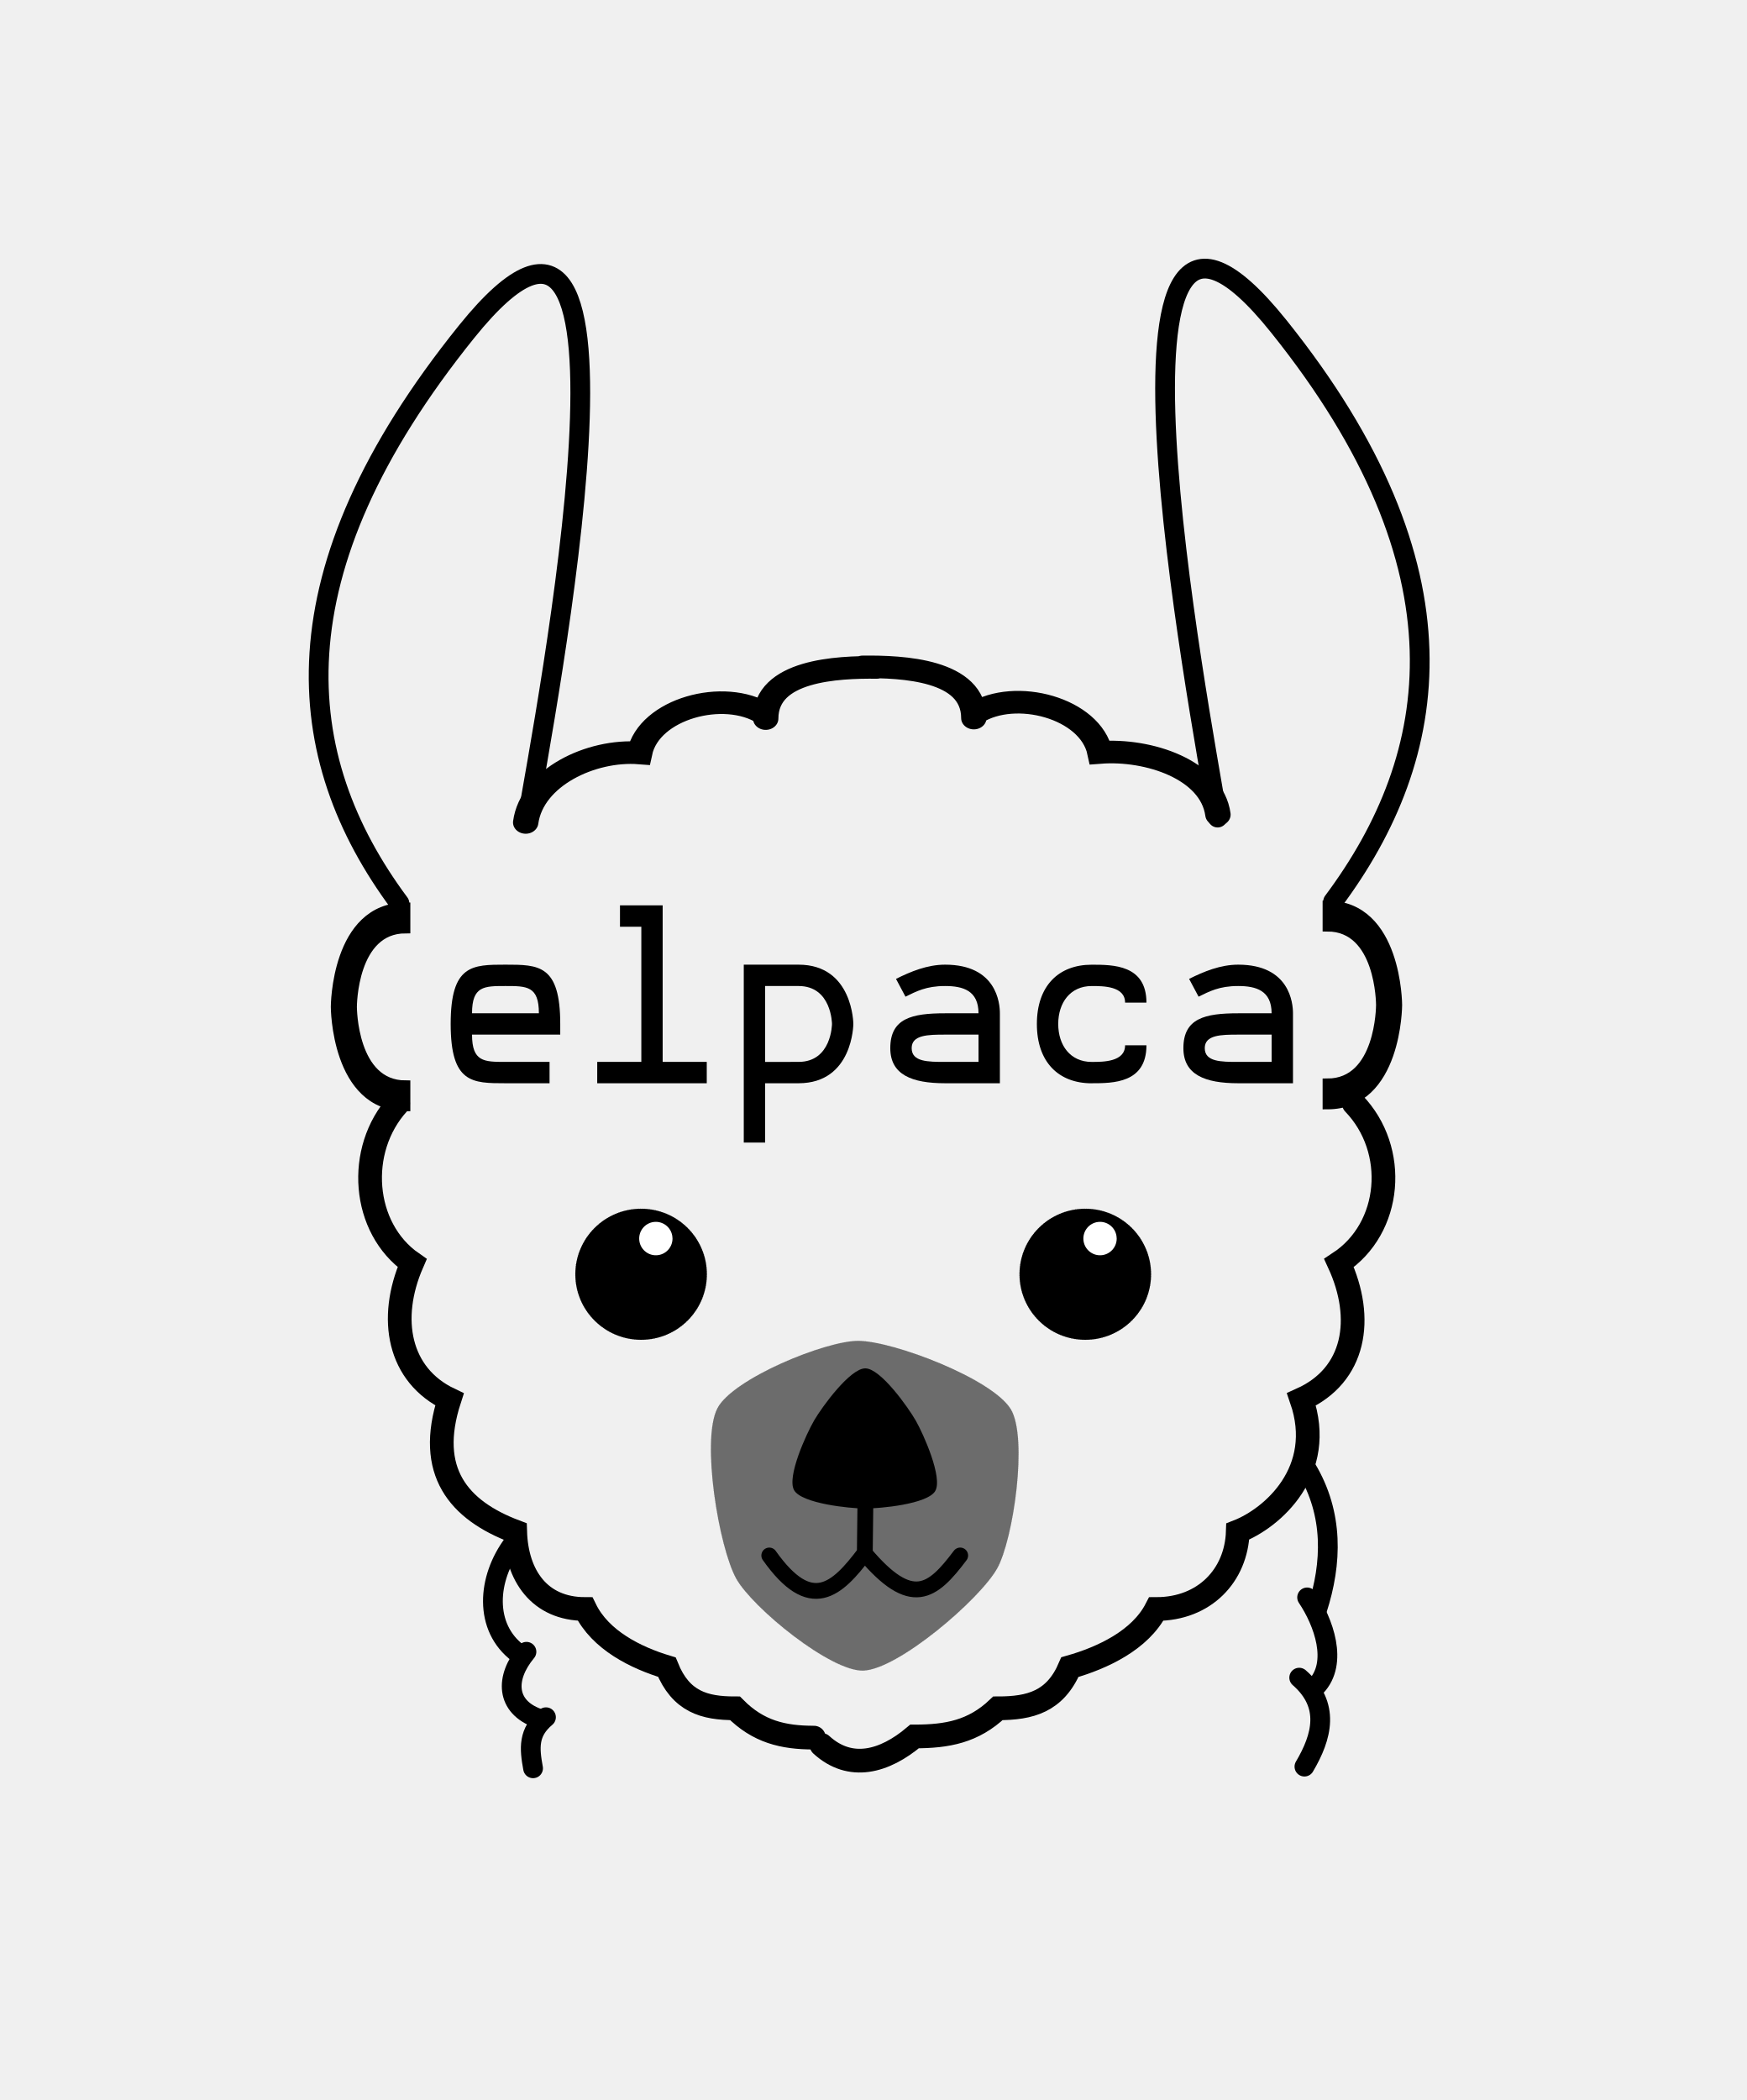
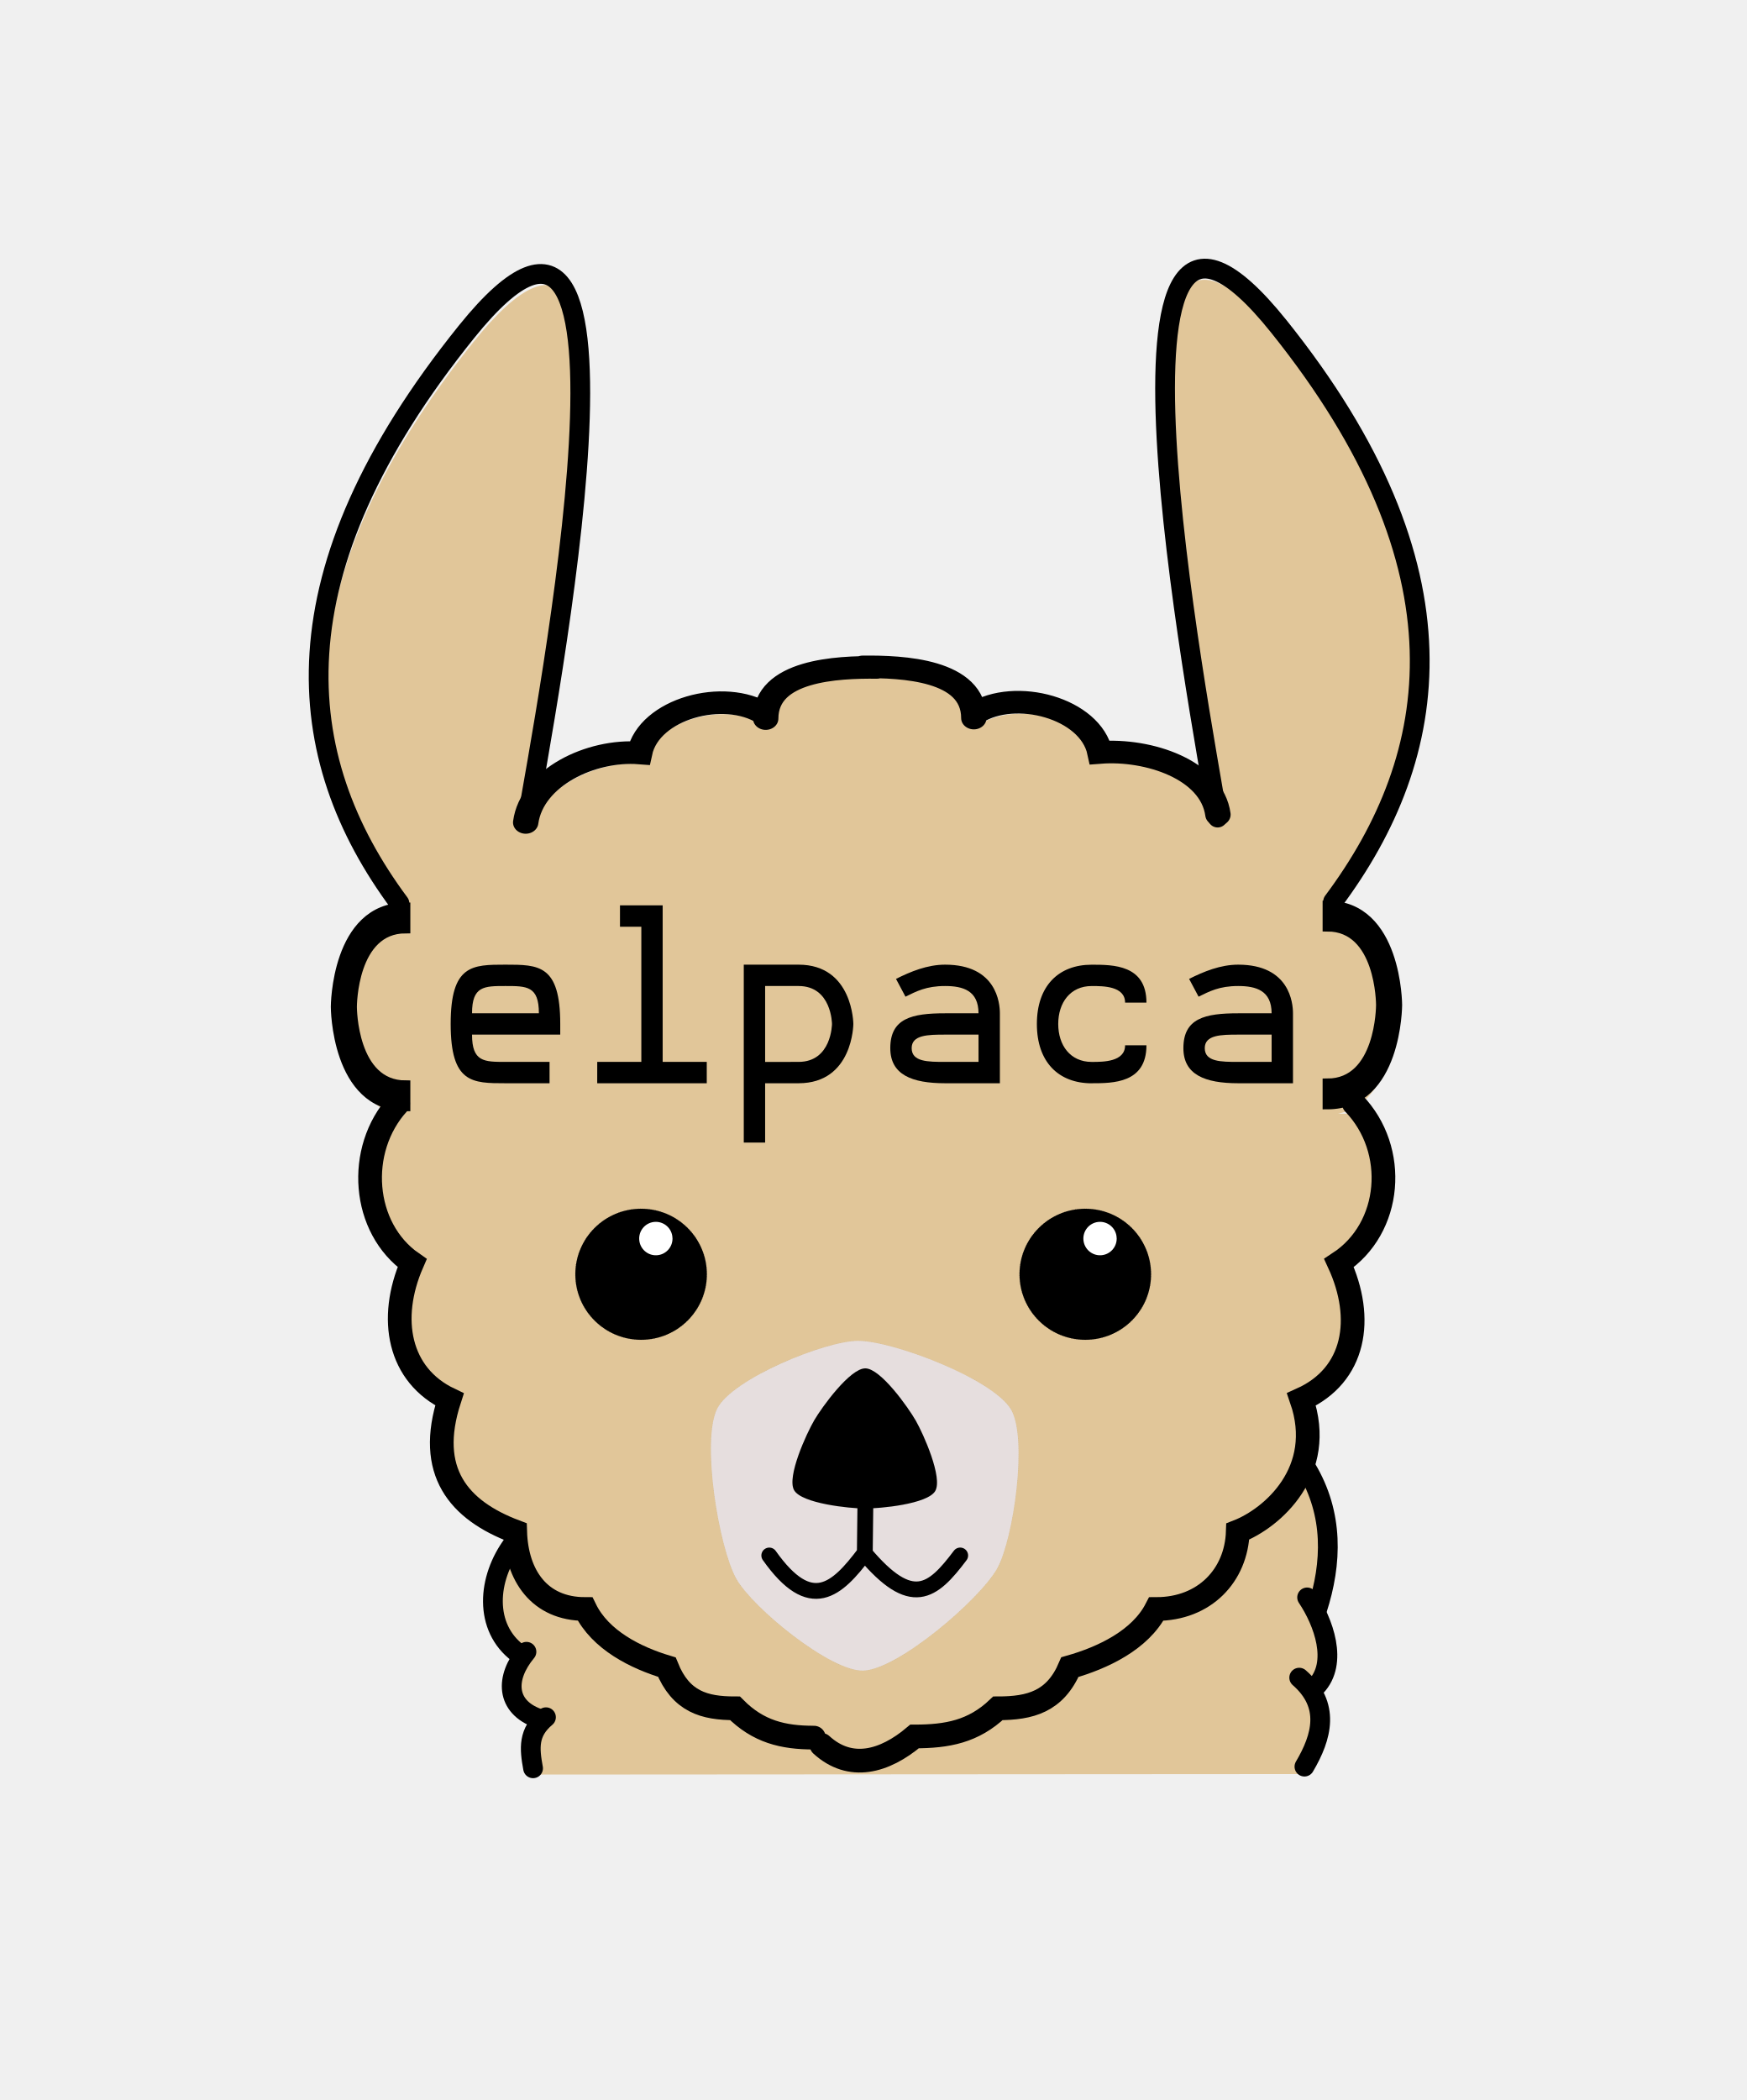
<svg xmlns="http://www.w3.org/2000/svg" width="77.961mm" height="93.712mm" viewBox="0 0 77.961 93.712" version="1.1" id="svg5">
  <defs id="defs2">
    <rect x="65.356" y="206.124" width="119.263" height="58.909" id="rect125" />
    <rect x="115.899" y="331.077" width="414.82" height="285.666" id="rect69" />
    <rect x="147.722" y="361.819" width="427.69" height="263.444" id="rect63" />
  </defs>
  <g id="layer1" transform="translate(-17.91741,-48.88725)">
+     <path id="rect2970" style="fill:#e1c699;fill-opacity:1;stroke:none;stroke-width:0.841;stroke-linecap:round;stroke-linejoin:round;stroke-miterlimit:2.6;stop-color:#000000" d="m 71.759,61.375 v 5.15e-4 c -4.063,-0.296 -0.277,19.937 0.446,24.197 -0.416,-1.924 -3.094,-2.795 -5.176,-2.632 -0.419,-1.979 -3.743,-2.876 -5.551,-1.637 -0.027,-2.052 -3.182,-2.196 -4.629,-2.165 -1.447,-0.009 -4.601,0.135 -4.628,2.187 -1.808,-1.239 -5.132,-0.342 -5.551,1.637 -2.073,-0.162 -4.567,1.003 -4.976,2.881 0.893,-5.148 6.124,-32.665 -2.67,-21.663 -8.599,10.757 -7.782,18.957 -2.978,25.479 v 0.194 c -2.814,0.256 -2.822,4.427 -2.822,4.427 0,0 0.01,4.024 2.68,4.407 0.001,-9.98e-4 0.002,-0.002 0.003,-0.004 a 3.264,4.216 0 0 0 0.014,0.006 c -0.005,-7.58e-4 -0.011,-9.97e-4 -0.017,-0.002 -1.766,2.076 -1.478,5.481 0.708,7.01 -1.072,2.483 -0.601,4.996 1.651,6.077 -0.993,3.075 0.287,4.788 2.598,5.765 l 0.215,0.674 c -1.143,1.54 -1.304,3.7 0.379,4.825 l 0.004,0.058 c -0.627,0.934 -0.676,1.945 0.199,2.544 l 0.191,2.436 h 0.082 c 0.008,0.047 0.014,0.092 0.023,0.14 l -0.012,-0.14 34.128,-0.022 -4.8e-4,0.074 c 0.771,-1.315 1.143,-2.693 0.178,-3.713 8.26e-4,-0.023 0.002,-0.048 0.002,-0.071 1.306,-0.868 0.666,-2.649 0.16,-3.476 0.886,-1.804 0.954,-3.984 -0.245,-6.006 v 0.015 c -1.3e-4,-6.3e-4 -3.5e-4,-0.001 -4.8e-4,-0.002 -0.01,-0.048 -0.088,-0.123 -0.161,-0.185 0.277,-0.828 0.318,-1.805 -0.062,-2.917 2.379,-1.079 2.792,-3.6 1.66,-6.077 2.348,-1.55 2.625,-5.053 0.655,-7.112 h -0.621 c 1.566,-0.304 2.168,-1.9 2.401,-3.08 a 2.638,4.058 0 0 0 0.183,-1.479 l -0.036,-0.667 a 2.638,4.058 0 0 0 -1.038,-2.6 c -0.432,-0.548 -1.043,-0.953 -1.911,-0.995 V 89.587 h 0.106 c 4.823,-6.511 6.173,-14.857 -2.4,-25.638 -1.384,-1.74 -2.421,-2.518 -3.182,-2.574 z" />
    <text xml:space="preserve" transform="scale(0.2645833)" id="text61" style="font-size:40px;line-height:1.25;font-family:sans-serif;letter-spacing:0px;white-space:pre;shape-inside:url(#rect63);display:inline" />
    <g id="g12332">
      <path d="m 40.476,97.227 h 1.968 v -0.953 h -1.968 c -0.953,0 -1.492,0 -1.492,-1.217 h 3.937 v -0.476 c 0,-2.646 -0.963,-2.646 -2.445,-2.646 -1.482,0 -2.445,0 -2.445,2.646 0,2.646 0.963,2.646 2.445,2.646 z m -1.492,-3.122 c 0,-1.217 0.54,-1.217 1.492,-1.217 0.953,0 1.492,0 1.492,1.217 z" style="font-size:40px;line-height:1.25;font-family:Hermit;-inkscape-font-specification:'Hermit, Normal';letter-spacing:0px;white-space:pre;stroke-width:0.265" id="path339" />
      <path d="m 44.571,97.227 h 4.889 v -0.953 h -1.968 v -6.985 h -1.905 v 0.953 h 0.953 v 6.032 h -1.968 z" style="font-size:40px;line-height:1.25;font-family:Hermit;-inkscape-font-specification:'Hermit, Normal';letter-spacing:0px;white-space:pre;stroke-width:0.265" id="path336" />
      <path d="m 51.112,99.873 h 0.953 v -2.646 h 1.492 c 2.434,0 2.445,-2.646 2.445,-2.646 0,0 -0.011,-2.646 -2.445,-2.646 h -2.445 z m 0.953,-3.598 v -3.387 h 1.492 c 1.482,0 1.492,1.693 1.492,1.693 0,0 -0.011,1.693 -1.492,1.693 z" style="font-size:40px;line-height:1.25;font-family:Hermit;-inkscape-font-specification:'Hermit, Normal';letter-spacing:0px;white-space:pre;stroke-width:0.265" id="path333" />
      <path d="m 60.097,97.227 h 2.445 v -3.122 c 0,-0.455 -0.148,-2.17 -2.445,-2.17 -0.794,0 -1.535,0.307 -2.191,0.635 l 0.423,0.794 c 0.476,-0.233 0.921,-0.476 1.767,-0.476 0.794,0 1.492,0.201 1.492,1.217 h -1.492 c -1.482,0 -2.445,0.222 -2.445,1.556 0,1.185 0.963,1.566 2.445,1.566 z m 0,-0.953 c -0.762,0 -1.492,0 -1.492,-0.614 0,-0.593 0.73,-0.603 1.492,-0.603 h 1.492 v 1.217 z" style="font-size:40px;line-height:1.25;font-family:Hermit;-inkscape-font-specification:'Hermit, Normal';letter-spacing:0px;white-space:pre;stroke-width:0.265" id="path330" />
      <path d="m 66.638,97.227 c 0.953,0 2.445,0 2.445,-1.693 h -0.953 c 0,0.741 -0.984,0.741 -1.471,0.741 h -0.021 c -0.953,0 -1.492,-0.741 -1.492,-1.693 0,-0.953 0.54,-1.693 1.492,-1.693 h 0.021 c 0.487,0 1.471,0 1.471,0.741 h 0.953 c 0,-1.693 -1.492,-1.693 -2.445,-1.693 -1.482,0 -2.445,0.953 -2.445,2.646 0,1.693 0.963,2.646 2.445,2.646 z" style="font-size:40px;line-height:1.25;font-family:Hermit;-inkscape-font-specification:'Hermit, Normal';letter-spacing:0px;white-space:pre;stroke-width:0.265" id="path327" />
      <path d="m 73.178,97.227 h 2.445 v -3.122 c 0,-0.455 -0.148,-2.17 -2.445,-2.17 -0.794,0 -1.535,0.307 -2.191,0.635 l 0.423,0.794 c 0.476,-0.233 0.921,-0.476 1.767,-0.476 0.794,0 1.492,0.201 1.492,1.217 h -1.492 c -1.482,0 -2.445,0.222 -2.445,1.556 0,1.185 0.963,1.566 2.445,1.566 z m 0,-0.953 c -0.762,0 -1.492,0 -1.492,-0.614 0,-0.593 0.73,-0.603 1.492,-0.603 h 1.492 v 1.217 z" style="font-size:40px;line-height:1.25;font-family:Hermit;-inkscape-font-specification:'Hermit, Normal';letter-spacing:0px;white-space:pre;stroke-width:0.265" id="path324" />
    </g>
    <path d="m 77.157,98.18 c 3.118,0 3.126,-4.445 3.126,-4.445 0,0 -0.008,-4.445 -3.126,-4.445 v 0.953 c 2.377,0 2.385,3.45 2.385,3.492 0,0.042 -0.008,3.493 -2.385,3.493 z" style="font-size:40px;line-height:1.25;font-family:Hermit;-inkscape-font-specification:'Hermit, Normal';letter-spacing:0px;white-space:pre;fill:#000000;fill-opacity:1;stroke:#000000;stroke-width:0.423;stroke-dasharray:none;stroke-opacity:1" id="path321" />
    <path d="m 36.019,98.264 c -3.118,0 -3.126,-4.445 -3.126,-4.445 0,0 0.008,-4.445 3.126,-4.445 v 0.953 c -2.377,0 -2.385,3.45 -2.385,3.492 0,0.042 0.008,3.493 2.385,3.493 z" style="font-size:40px;line-height:1.25;font-family:Hermit;-inkscape-font-specification:'Hermit, Normal';letter-spacing:0px;white-space:pre;fill:#000000;fill-opacity:1;stroke:#000000;stroke-width:0.423;stroke-dasharray:none;stroke-opacity:1" id="path321-0" />
    <text xml:space="preserve" transform="scale(0.2645833)" id="text123" style="font-size:40px;line-height:1.25;font-family:sans-serif;letter-spacing:0px;white-space:pre;shape-inside:url(#rect125);display:inline" />
    <g id="g7173" />
-     <g id="g12324">
-       <path style="fill:#6c6c6c;fill-opacity:1;stroke:#8f8f8f;stroke-width:0.009;stroke-linecap:round;stroke-linejoin:round;stroke-dasharray:0.009, 0.056;stroke-dashoffset:0;stroke-opacity:1;paint-order:stroke fill markers;stop-color:#000000" id="path5291-4" d="m 59.368,113.009 c -0.925,0.727 -4.482,0.763 -5.591,0.369 -1.036,-0.368 -3.567,-2.59 -3.723,-3.678 -0.167,-1.165 1.58,-4.263 2.476,-5.026 0.837,-0.713 4.027,-1.794 5.047,-1.385 1.092,0.438 2.901,3.5 3.115,4.657 0.199,1.081 -0.46,4.385 -1.324,5.064 z" transform="matrix(1.247302,0.4600469,0.4464638,-1.285249,-61.47748,229.7014)" />
-       <path style="fill:#000000;fill-opacity:1;stroke:#000000;stroke-width:0.009;stroke-linecap:round;stroke-linejoin:round;stroke-dasharray:0.009, 0.056;stroke-dashoffset:0;stroke-opacity:1;paint-order:stroke fill markers;stop-color:#000000" id="path5291" d="m 59.524,113.262 c -0.862,0.724 -4.276,-0.152 -5.335,-0.537 -1.058,-0.385 -4.236,-1.909 -4.432,-3.018 -0.196,-1.109 2.27,-3.628 3.132,-4.351 0.862,-0.724 3.771,-2.714 4.829,-2.329 1.058,0.385 2.007,3.779 2.202,4.888 0.196,1.109 0.465,4.623 -0.398,5.347 z" transform="matrix(0.5705415,-0.2042217,0.2042217,0.5705415,2.566382,62.95658)" />
-       <path id="path5827-0" style="fill:none;fill-opacity:1;stroke:#000000;stroke-width:0.706;stroke-linecap:round;stroke-linejoin:round;stroke-dasharray:none;stroke-dashoffset:0;stroke-opacity:1;paint-order:stroke fill markers;stop-color:#000000" d="m 56.501,118.199 c 2.104,2.496 3.026,1.754 4.27,0.101 m -8.521,7.4e-4 c 1.856,2.624 3.013,1.548 4.257,-0.106 m 0.053,-3.972 -0.046,3.948" />
-     </g>
+     <path style="fill:#e6dede;fill-opacity:1;stroke:#8f8f8f;stroke-width:0.009;stroke-linecap:round;stroke-linejoin:round;stroke-dasharray:0.009, 0.056;stroke-dashoffset:0;stroke-opacity:1;paint-order:stroke fill markers;stop-color:#000000" id="path5291-4" d="m 59.368,113.009 c -0.925,0.727 -4.482,0.763 -5.591,0.369 -1.036,-0.368 -3.567,-2.59 -3.723,-3.678 -0.167,-1.165 1.58,-4.263 2.476,-5.026 0.837,-0.713 4.027,-1.794 5.047,-1.385 1.092,0.438 2.901,3.5 3.115,4.657 0.199,1.081 -0.46,4.385 -1.324,5.064 z" transform="matrix(1.247302,0.4600469,0.4464638,-1.285249,-61.47748,229.7014)" />
+     <path style="fill:#000000;fill-opacity:1;stroke:#000000;stroke-width:0.009;stroke-linecap:round;stroke-linejoin:round;stroke-dasharray:0.009, 0.056;stroke-dashoffset:0;stroke-opacity:1;paint-order:stroke fill markers;stop-color:#000000" id="path5291" d="m 59.524,113.262 c -0.862,0.724 -4.276,-0.152 -5.335,-0.537 -1.058,-0.385 -4.236,-1.909 -4.432,-3.018 -0.196,-1.109 2.27,-3.628 3.132,-4.351 0.862,-0.724 3.771,-2.714 4.829,-2.329 1.058,0.385 2.007,3.779 2.202,4.888 0.196,1.109 0.465,4.623 -0.398,5.347 z" transform="matrix(0.5705415,-0.2042217,0.2042217,0.5705415,2.566382,62.95658)" />
+     <path id="path5827-0" style="fill:none;fill-opacity:1;stroke:#000000;stroke-width:0.706;stroke-linecap:round;stroke-linejoin:round;stroke-dasharray:none;stroke-dashoffset:0;stroke-opacity:1;paint-order:stroke fill markers;stop-color:#000000" d="m 56.501,118.199 c 2.104,2.496 3.026,1.754 4.27,0.101 m -8.521,7.4e-4 c 1.856,2.624 3.013,1.548 4.257,-0.106 m 0.053,-3.972 -0.046,3.948" />
    <g id="g13999" transform="translate(-1.496322,-0.4086954)">
      <ellipse style="fill:#000000;fill-opacity:1;stroke:#000000;stroke-width:0.012;stroke-linecap:round;stroke-linejoin:round;stroke-dasharray:0.012, 0.071;stroke-dashoffset:0;stroke-opacity:1;paint-order:stroke fill markers;stop-color:#000000" id="path5207" cx="48.026" cy="106.16" rx="2.935" ry="2.924" />
      <path style="fill:#ffffff;fill-opacity:1;stroke:none;stroke-width:0.915;stroke-linecap:round;stroke-linejoin:round;stroke-dasharray:none;stroke-dashoffset:0;stroke-opacity:1;paint-order:stroke fill markers;stop-color:#000000" id="path6625" d="m 49.428,104.567 a 0.744,0.746 0 0 1 -0.713,0.745 0.744,0.746 0 0 1 -0.772,-0.684 0.744,0.746 0 0 1 0.649,-0.802 0.744,0.746 0 0 1 0.825,0.618" />
    </g>
    <g id="g13999-5" transform="translate(18.32769,-0.4086954)">
      <ellipse style="fill:#000000;fill-opacity:1;stroke:#000000;stroke-width:0.012;stroke-linecap:round;stroke-linejoin:round;stroke-dasharray:0.012, 0.071;stroke-dashoffset:0;stroke-opacity:1;paint-order:stroke fill markers;stop-color:#000000" id="path5207-6" cx="48.026" cy="106.16" rx="2.935" ry="2.924" />
      <path style="fill:#ffffff;fill-opacity:1;stroke:none;stroke-width:0.915;stroke-linecap:round;stroke-linejoin:round;stroke-dasharray:none;stroke-dashoffset:0;stroke-opacity:1;paint-order:stroke fill markers;stop-color:#000000" id="path6625-1" d="m 49.428,104.567 a 0.744,0.746 0 0 1 -0.713,0.745 0.744,0.746 0 0 1 -0.772,-0.684 0.744,0.746 0 0 1 0.649,-0.802 0.744,0.746 0 0 1 0.825,0.618" />
    </g>
    <g id="g12297">
      <g id="g7139" transform="matrix(-1,0,0,1,132.7652,4.551053)" style="fill:none;stroke:#000000;stroke-width:1.058;stroke-linecap:round;stroke-miterlimit:2.6;stroke-dasharray:none;stroke-opacity:1;paint-order:normal">
        <path id="path7114-0" style="fill:none;stroke:#000000;stroke-width:1.058;stroke-linecap:round;stroke-linejoin:miter;stroke-miterlimit:2.6;stroke-dasharray:none;stroke-opacity:1;paint-order:normal" d="m 54.426,93.578 c -1.987,2.062 -1.708,5.569 0.662,7.121 -1.143,2.48 -0.727,5.005 1.675,6.085 -1.105,3.206 1.306,5.299 2.842,5.897 0.064,1.958 1.483,3.457 3.639,3.457 0.715,1.389 2.392,2.178 3.854,2.593 0.659,1.545 1.77,1.838 3.212,1.838 1.097,1.042 2.264,1.256 3.721,1.256 1.344,1.136 2.866,1.553 4.158,0.374 M 97.08,93.578 c 1.881,2.067 1.617,5.565 -0.626,7.121 1.082,2.486 0.607,5.002 -1.666,6.085 1.046,3.214 -0.405,4.943 -2.933,5.897 -0.06,1.963 -1.08,3.457 -3.121,3.457 -0.677,1.392 -2.264,2.177 -3.648,2.593 -0.624,1.549 -1.676,1.838 -3.041,1.838 -1.038,1.045 -2.144,1.308 -3.522,1.308" />
      </g>
      <g id="g7173-3" transform="matrix(-1.117514,0,0,0.9960216,119.1067,0.2247736)" style="fill:none;stroke:#000000;stroke-width:1.013;stroke-linecap:round;stroke-miterlimit:2.6;stroke-dasharray:none;stroke-opacity:1;paint-order:normal">
        <path id="path7169-7" style="fill:none;stroke:#000000;stroke-width:1.013;stroke-linecap:round;stroke-linejoin:miter;stroke-miterlimit:2.6;stroke-dasharray:none;stroke-opacity:1;paint-order:normal" d="m 51.609,80.818 c -1.608,-1.14 -4.61,-0.238 -4.988,1.751 -1.946,-0.169 -4.469,0.774 -4.713,2.784 m 14.184,-6.617 c -1.586,-0.02 -4.435,0.125 -4.435,2.292 m 8.36,-0.188 c 1.608,-1.14 4.61,-0.238 4.988,1.751 1.946,-0.169 4.305,1.103 4.549,3.113 M 55.534,78.759 c 1.586,-0.02 4.435,0.125 4.435,2.292" />
      </g>
      <path style="opacity:1;fill:none;fill-opacity:1;stroke:#000000;stroke-width:0.882;stroke-linecap:round;stroke-linejoin:round;stroke-miterlimit:2.6;stroke-dasharray:none;stroke-dashoffset:0;stroke-opacity:1;paint-order:normal;stop-color:#000000" d="m 77.413,89.121 c 4.867,-6.518 6.23,-14.875 -2.422,-25.668 -8.939,-11.152 -3.515,17.176 -2.731,21.919" id="path12209" />
      <path style="fill:none;fill-opacity:1;stroke:#000000;stroke-width:0.882;stroke-linecap:round;stroke-linejoin:round;stroke-miterlimit:2.6;stroke-dasharray:none;stroke-dashoffset:0;stroke-opacity:1;paint-order:normal;stop-color:#000000" d="M 35.744,89.196 C 30.893,82.666 30.067,74.455 38.746,63.683 47.714,52.554 42.217,80.868 41.421,85.609" id="path12209-9" />
    </g>
    <path style="opacity:1;fill:none;fill-opacity:1;stroke:#000000;stroke-width:0.882;stroke-linecap:round;stroke-linejoin:round;stroke-miterlimit:2.6;stroke-dasharray:none;stroke-dashoffset:0;stroke-opacity:1;paint-order:normal;stop-color:#000000" d="m 76.229,114.426 c 1.211,2.025 1.142,4.208 0.471,6.282" id="path13852" />
    <path style="opacity:1;fill:none;fill-opacity:1;stroke:#000000;stroke-width:0.882;stroke-linecap:round;stroke-linejoin:round;stroke-miterlimit:2.6;stroke-dasharray:none;stroke-dashoffset:0;stroke-opacity:1;paint-order:normal;stop-color:#000000" d="m 76.254,120.171 c 0.74,1.105 1.396,2.919 0.397,3.974" id="path13854" />
    <path style="opacity:1;fill:none;fill-opacity:1;stroke:#000000;stroke-width:0.882;stroke-linecap:round;stroke-linejoin:round;stroke-miterlimit:2.6;stroke-dasharray:none;stroke-dashoffset:0;stroke-opacity:1;paint-order:normal;stop-color:#000000" d="m 75.901,123.752 c 1.399,1.221 1.021,2.636 0.233,3.97" id="path13856" />
    <path style="opacity:1;fill:none;fill-opacity:1;stroke:#000000;stroke-width:0.882;stroke-linecap:round;stroke-linejoin:round;stroke-miterlimit:2.6;stroke-dasharray:none;stroke-dashoffset:0;stroke-opacity:1;paint-order:normal;stop-color:#000000" d="m 40.823,117.773 c -1.166,1.551 -1.327,3.736 0.223,4.893" id="path13858" />
    <path style="opacity:1;fill:none;fill-opacity:1;stroke:#000000;stroke-width:0.882;stroke-linecap:round;stroke-linejoin:round;stroke-miterlimit:2.6;stroke-dasharray:none;stroke-dashoffset:0;stroke-opacity:1;paint-order:normal;stop-color:#000000" d="m 41.413,122.597 c -0.98,1.18 -0.911,2.458 0.51,2.969" id="path13860" />
    <path style="opacity:1;fill:none;fill-opacity:1;stroke:#000000;stroke-width:0.882;stroke-linecap:round;stroke-linejoin:round;stroke-miterlimit:2.6;stroke-dasharray:none;stroke-dashoffset:0;stroke-opacity:1;paint-order:normal;stop-color:#000000" d="m 42.284,125.518 c -0.802,0.671 -0.741,1.379 -0.576,2.279" id="path13862" />
+     <g id="g12297-2" transform="translate(-91.24982,-10.76749)">
+       <g id="g7139-3" transform="matrix(-1,0,0,1,132.7652,4.551053)" style="fill:none;stroke:#000000;stroke-width:1.058;stroke-linecap:round;stroke-miterlimit:2.6;stroke-dasharray:none;stroke-opacity:1;paint-order:normal" />
+       <g id="g7173-3-5" transform="matrix(-1.117514,0,0,0.9960216,119.1067,0.2247736)" style="fill:none;stroke:#000000;stroke-width:1.013;stroke-linecap:round;stroke-miterlimit:2.6;stroke-dasharray:none;stroke-opacity:1;paint-order:normal" />
+     </g>
  </g>
</svg>
